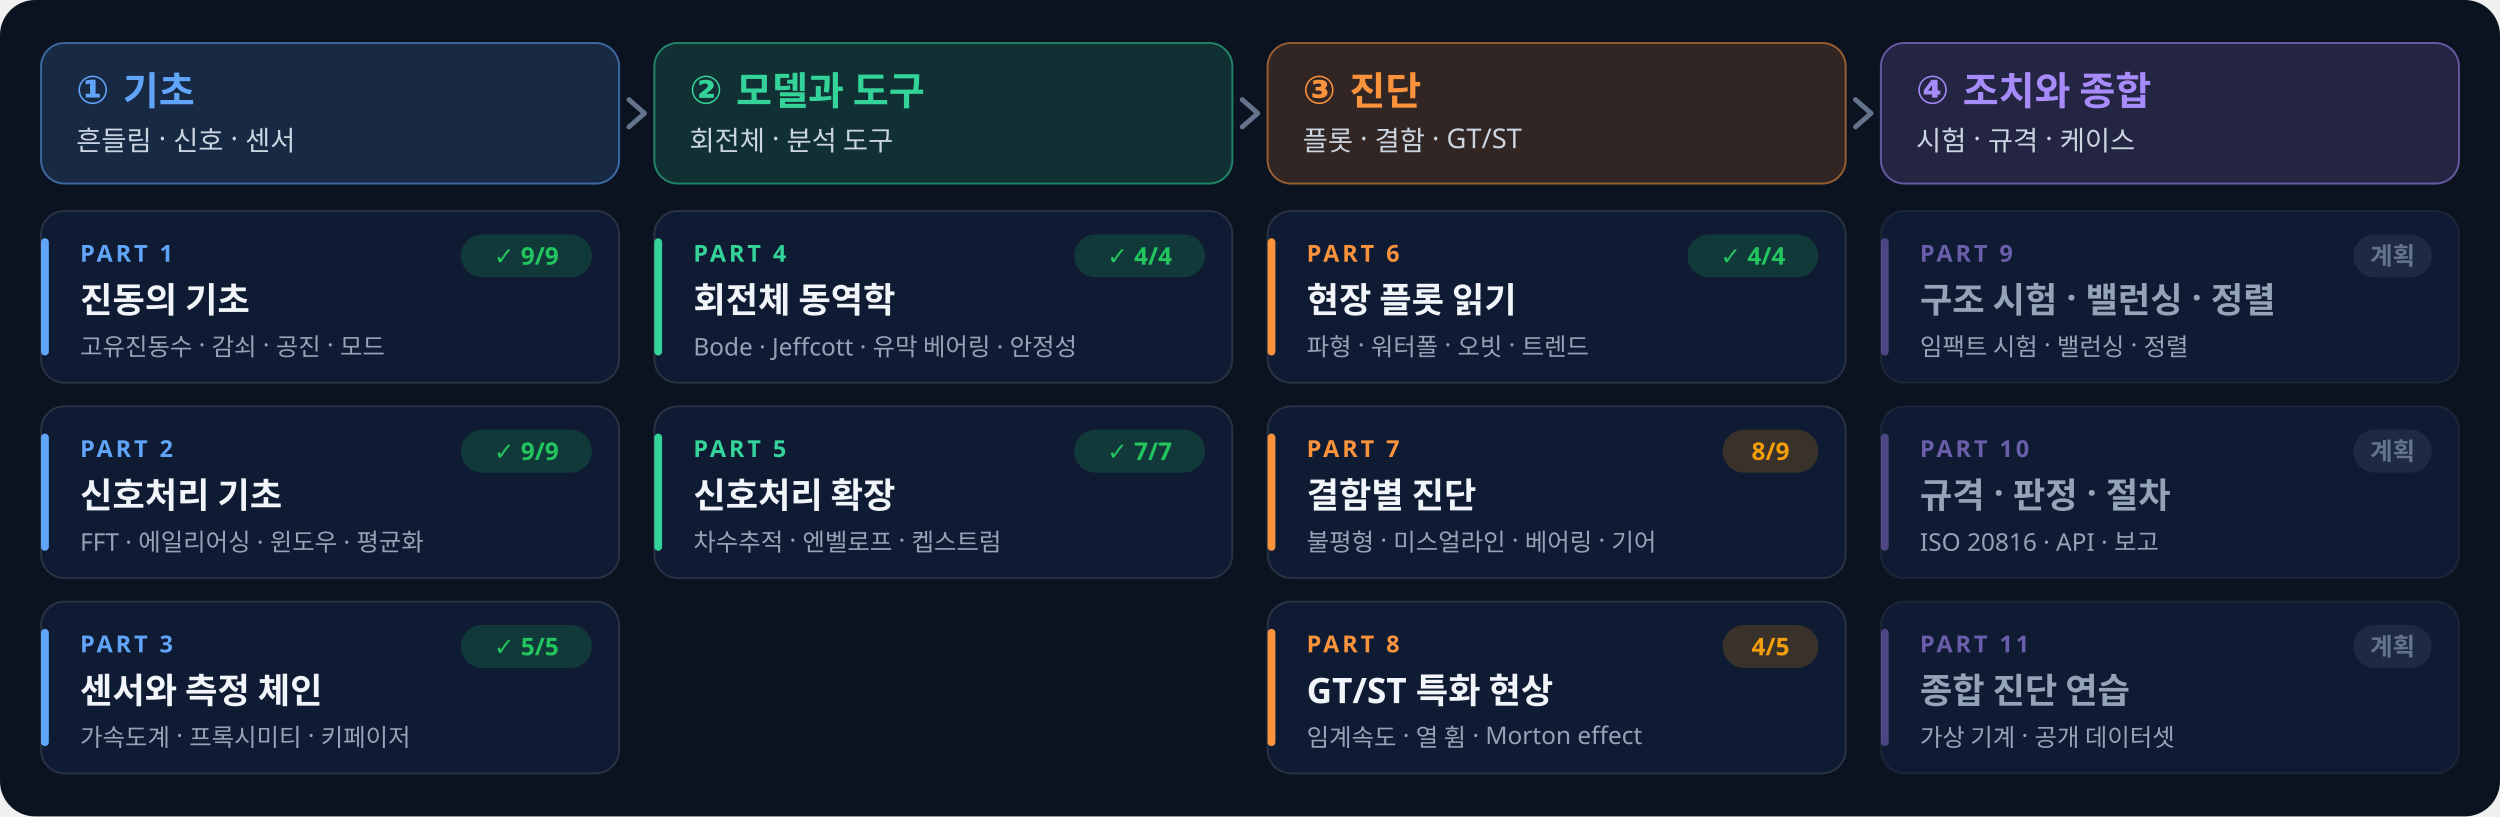
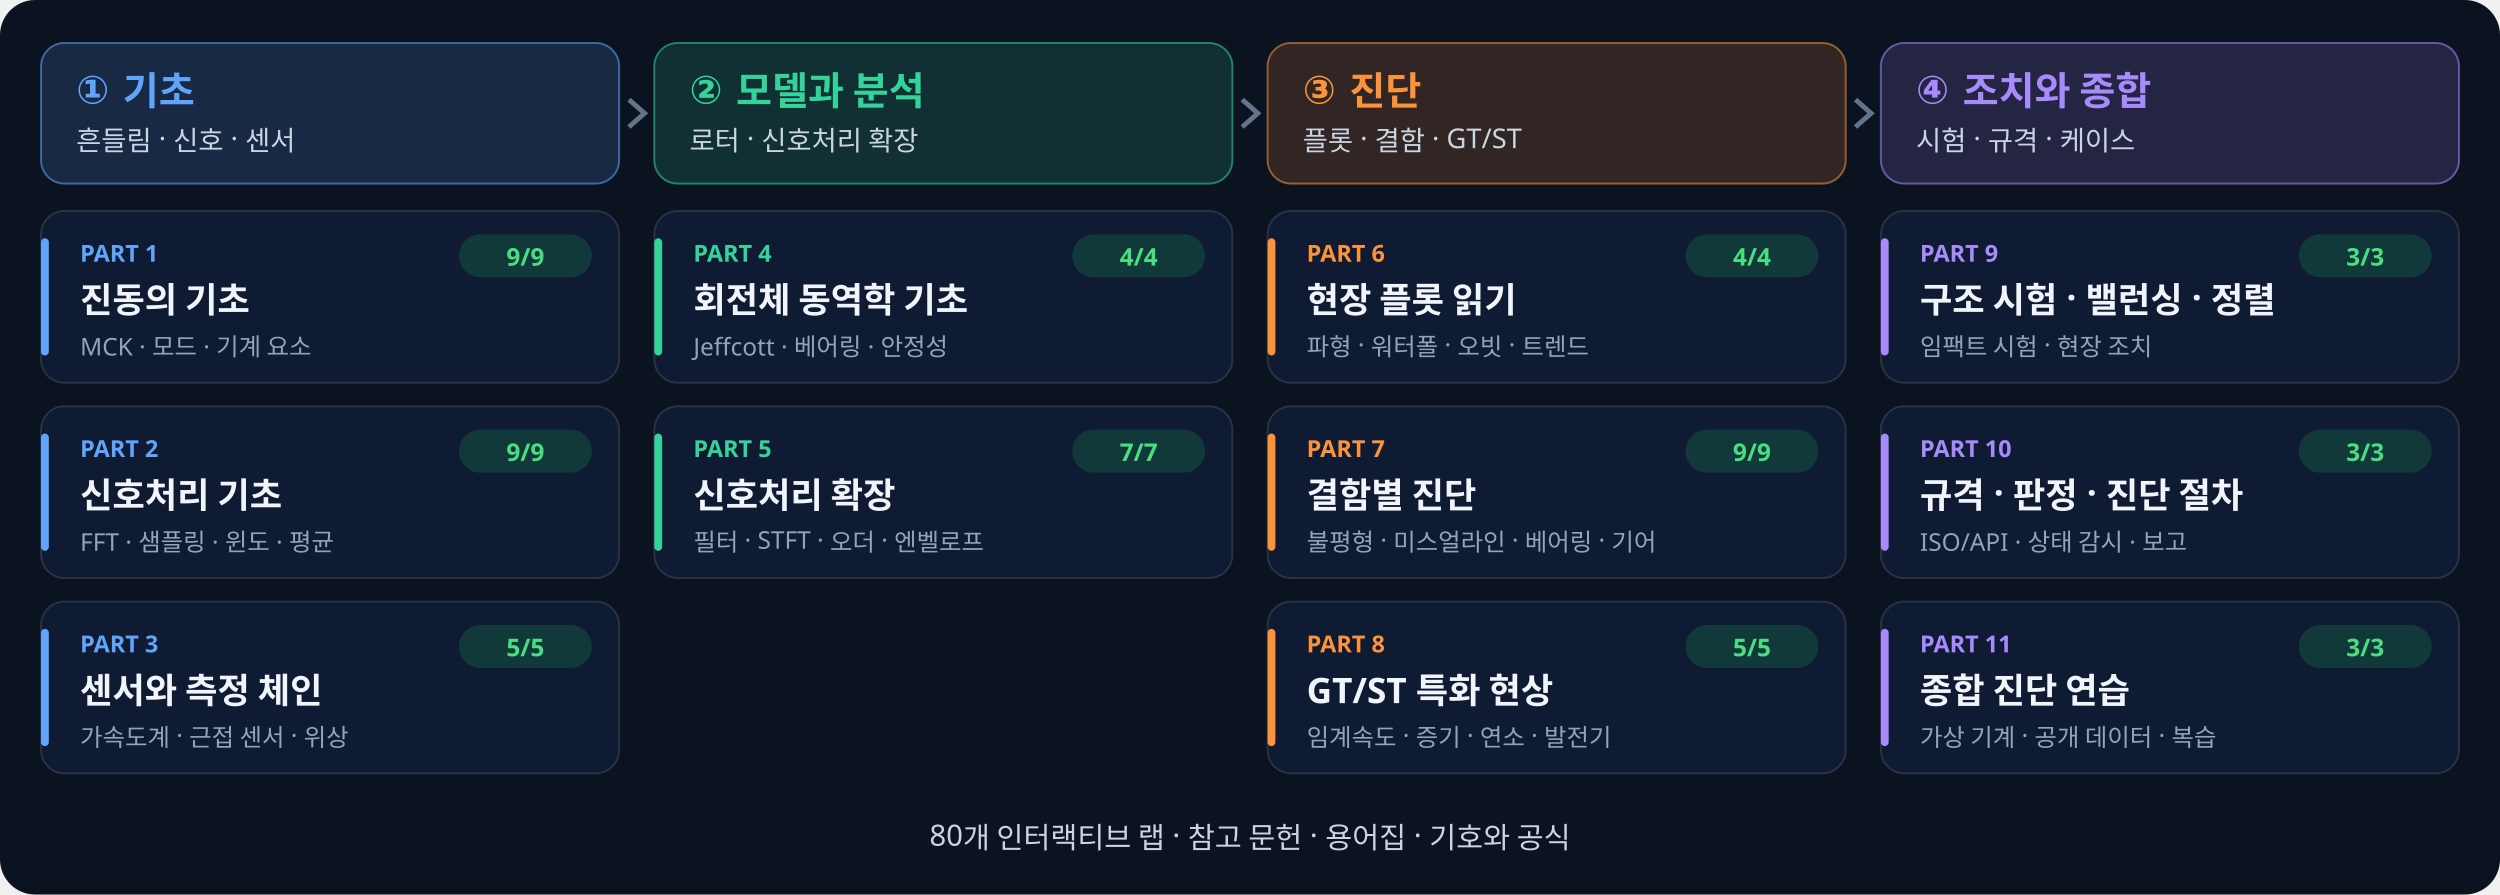
- <svg xmlns="http://www.w3.org/2000/svg" width="1280" height="418" viewBox="0 0 1280 418">
-   <rect width="1280" height="418" rx="18" fill="#0b1220" />
+ <svg xmlns="http://www.w3.org/2000/svg" width="1280" height="458" viewBox="0 0 1280 458" role="img" aria-labelledby="title">
+   <rect width="1280" height="458" rx="18" fill="#0b1220" />
  <rect x="21" y="22" width="296" height="72" rx="12" fill="#60a5fa" fill-opacity="0.16" stroke="#60a5fa" stroke-opacity="0.55" />
-   <text x="39" y="53" font-family="'Segoe UI','Apple SD Gothic Neo','Malgun Gothic','Noto Sans KR',system-ui,sans-serif" font-size="20" font-weight="800" fill="#60a5fa">① 기초</text>
-   <text x="39" y="77" font-family="'Segoe UI','Apple SD Gothic Neo','Malgun Gothic','Noto Sans KR',system-ui,sans-serif" font-size="14" fill="#cbd5e1">흔들림 · 신호 · 센서</text>
-   <path d="M322 51 l8 7 l-8 7" fill="none" stroke="#64748b" stroke-width="2.5" stroke-linecap="round" stroke-linejoin="round" />
+   <text x="39" y="53" font-family="'Segoe UI','Malgun Gothic',system-ui,sans-serif" font-size="20" font-weight="800" text-anchor="start" fill="#60a5fa">① 기초</text>
+   <text x="39" y="77" font-family="'Segoe UI','Malgun Gothic',system-ui,sans-serif" font-size="14" font-weight="400" text-anchor="start" fill="#cbd5e1">흔들림 · 신호 · 센서</text>
+   <path d="M322 51 l8 7 l-8 7" fill="none" stroke="#64748b" stroke-width="2.5" />
  <rect x="21" y="108" width="296" height="88" rx="12" fill="#0f1b33" stroke="#ffffff" stroke-opacity="0.12" />
-   <rect x="21" y="122" width="4" height="60" rx="2" fill="#60a5fa" fill-opacity="1" />
-   <text x="41" y="134" font-family="'Segoe UI','Apple SD Gothic Neo','Malgun Gothic','Noto Sans KR',system-ui,sans-serif" font-size="12" font-weight="700" letter-spacing="1.5" fill="#60a5fa" fill-opacity="1">PART 1</text>
-   <rect x="236" y="120" width="67" height="22" rx="11" fill="#22c55e" fill-opacity="0.18" />
-   <text x="269.5" y="135.5" text-anchor="middle" font-family="'Segoe UI','Apple SD Gothic Neo','Malgun Gothic','Noto Sans KR',system-ui,sans-serif" font-size="12.5" font-weight="700" fill="#22c55e">✓ 9/9</text>
-   <text x="41" y="160" font-family="'Segoe UI','Apple SD Gothic Neo','Malgun Gothic','Noto Sans KR',system-ui,sans-serif" font-size="18" font-weight="700" fill="#f1f5f9">진동의 기초</text>
-   <text x="41" y="182" font-family="'Segoe UI','Apple SD Gothic Neo','Malgun Gothic','Noto Sans KR',system-ui,sans-serif" font-size="12.5" fill="#94a3b8">고유진동수 · 감쇠 · 공진 · 모드</text>
+   <rect x="21" y="122" width="4" height="60" rx="2" fill="#60a5fa" />
+   <text x="41" y="134" font-family="'Segoe UI','Malgun Gothic',system-ui,sans-serif" font-size="12" font-weight="700" text-anchor="start" fill="#60a5fa">PART 1</text>
+   <rect x="235" y="120" width="68" height="22" rx="11" fill="#22c55e" fill-opacity="0.18" />
+   <text x="269" y="136" font-family="'Segoe UI','Malgun Gothic',system-ui,sans-serif" font-size="12.5" font-weight="700" text-anchor="middle" fill="#4ade80">9/9</text>
+   <text x="41" y="160" font-family="'Segoe UI','Malgun Gothic',system-ui,sans-serif" font-size="18" font-weight="700" text-anchor="start" fill="#f1f5f9">진동의 기초</text>
+   <text x="41" y="182" font-family="'Segoe UI','Malgun Gothic',system-ui,sans-serif" font-size="12.5" font-weight="400" text-anchor="start" fill="#94a3b8">MCK · 모드 · 기계 요소</text>
  <rect x="21" y="208" width="296" height="88" rx="12" fill="#0f1b33" stroke="#ffffff" stroke-opacity="0.12" />
-   <rect x="21" y="222" width="4" height="60" rx="2" fill="#60a5fa" fill-opacity="1" />
-   <text x="41" y="234" font-family="'Segoe UI','Apple SD Gothic Neo','Malgun Gothic','Noto Sans KR',system-ui,sans-serif" font-size="12" font-weight="700" letter-spacing="1.5" fill="#60a5fa" fill-opacity="1">PART 2</text>
-   <rect x="236" y="220" width="67" height="22" rx="11" fill="#22c55e" fill-opacity="0.18" />
-   <text x="269.5" y="235.5" text-anchor="middle" font-family="'Segoe UI','Apple SD Gothic Neo','Malgun Gothic','Noto Sans KR',system-ui,sans-serif" font-size="12.5" font-weight="700" fill="#22c55e">✓ 9/9</text>
-   <text x="41" y="260" font-family="'Segoe UI','Apple SD Gothic Neo','Malgun Gothic','Noto Sans KR',system-ui,sans-serif" font-size="18" font-weight="700" fill="#f1f5f9">신호처리 기초</text>
-   <text x="41" y="282" font-family="'Segoe UI','Apple SD Gothic Neo','Malgun Gothic','Noto Sans KR',system-ui,sans-serif" font-size="12.5" fill="#94a3b8">FFT · 에일리어싱 · 윈도우 · 평균화</text>
+   <rect x="21" y="222" width="4" height="60" rx="2" fill="#60a5fa" />
+   <text x="41" y="234" font-family="'Segoe UI','Malgun Gothic',system-ui,sans-serif" font-size="12" font-weight="700" text-anchor="start" fill="#60a5fa">PART 2</text>
+   <rect x="235" y="220" width="68" height="22" rx="11" fill="#22c55e" fill-opacity="0.18" />
+   <text x="269" y="236" font-family="'Segoe UI','Malgun Gothic',system-ui,sans-serif" font-size="12.5" font-weight="700" text-anchor="middle" fill="#4ade80">9/9</text>
+   <text x="41" y="260" font-family="'Segoe UI','Malgun Gothic',system-ui,sans-serif" font-size="18" font-weight="700" text-anchor="start" fill="#f1f5f9">신호처리 기초</text>
+   <text x="41" y="282" font-family="'Segoe UI','Malgun Gothic',system-ui,sans-serif" font-size="12.5" font-weight="400" text-anchor="start" fill="#94a3b8">FFT · 샘플링 · 윈도 · 평균</text>
  <rect x="21" y="308" width="296" height="88" rx="12" fill="#0f1b33" stroke="#ffffff" stroke-opacity="0.12" />
-   <rect x="21" y="322" width="4" height="60" rx="2" fill="#60a5fa" fill-opacity="1" />
-   <text x="41" y="334" font-family="'Segoe UI','Apple SD Gothic Neo','Malgun Gothic','Noto Sans KR',system-ui,sans-serif" font-size="12" font-weight="700" letter-spacing="1.5" fill="#60a5fa" fill-opacity="1">PART 3</text>
-   <rect x="236" y="320" width="67" height="22" rx="11" fill="#22c55e" fill-opacity="0.18" />
-   <text x="269.5" y="335.5" text-anchor="middle" font-family="'Segoe UI','Apple SD Gothic Neo','Malgun Gothic','Noto Sans KR',system-ui,sans-serif" font-size="12.5" font-weight="700" fill="#22c55e">✓ 5/5</text>
-   <text x="41" y="360" font-family="'Segoe UI','Apple SD Gothic Neo','Malgun Gothic','Noto Sans KR',system-ui,sans-serif" font-size="18" font-weight="700" fill="#f1f5f9">센서와 측정 체인</text>
-   <text x="41" y="382" font-family="'Segoe UI','Apple SD Gothic Neo','Malgun Gothic','Noto Sans KR',system-ui,sans-serif" font-size="12.5" fill="#94a3b8">가속도계 · 프록시미티 · 키페이저</text>
+   <rect x="21" y="322" width="4" height="60" rx="2" fill="#60a5fa" />
+   <text x="41" y="334" font-family="'Segoe UI','Malgun Gothic',system-ui,sans-serif" font-size="12" font-weight="700" text-anchor="start" fill="#60a5fa">PART 3</text>
+   <rect x="235" y="320" width="68" height="22" rx="11" fill="#22c55e" fill-opacity="0.18" />
+   <text x="269" y="336" font-family="'Segoe UI','Malgun Gothic',system-ui,sans-serif" font-size="12.5" font-weight="700" text-anchor="middle" fill="#4ade80">5/5</text>
+   <text x="41" y="360" font-family="'Segoe UI','Malgun Gothic',system-ui,sans-serif" font-size="18" font-weight="700" text-anchor="start" fill="#f1f5f9">센서와 측정 체인</text>
+   <text x="41" y="382" font-family="'Segoe UI','Malgun Gothic',system-ui,sans-serif" font-size="12.5" font-weight="400" text-anchor="start" fill="#94a3b8">가속도계 · 근접 센서 · 위상</text>
  <rect x="335" y="22" width="296" height="72" rx="12" fill="#34d399" fill-opacity="0.16" stroke="#34d399" stroke-opacity="0.55" />
-   <text x="353" y="53" font-family="'Segoe UI','Apple SD Gothic Neo','Malgun Gothic','Noto Sans KR',system-ui,sans-serif" font-size="20" font-weight="800" fill="#34d399">② 모델과 도구</text>
-   <text x="353" y="77" font-family="'Segoe UI','Apple SD Gothic Neo','Malgun Gothic','Noto Sans KR',system-ui,sans-serif" font-size="14" fill="#cbd5e1">회전체 · 분석 도구</text>
-   <path d="M636 51 l8 7 l-8 7" fill="none" stroke="#64748b" stroke-width="2.5" stroke-linecap="round" stroke-linejoin="round" />
+   <text x="353" y="53" font-family="'Segoe UI','Malgun Gothic',system-ui,sans-serif" font-size="20" font-weight="800" text-anchor="start" fill="#34d399">② 모델과 분석</text>
+   <text x="353" y="77" font-family="'Segoe UI','Malgun Gothic',system-ui,sans-serif" font-size="14" font-weight="400" text-anchor="start" fill="#cbd5e1">로터 · 신호처리 확장</text>
+   <path d="M636 51 l8 7 l-8 7" fill="none" stroke="#64748b" stroke-width="2.5" />
  <rect x="335" y="108" width="296" height="88" rx="12" fill="#0f1b33" stroke="#ffffff" stroke-opacity="0.12" />
-   <rect x="335" y="122" width="4" height="60" rx="2" fill="#34d399" fill-opacity="1" />
-   <text x="355" y="134" font-family="'Segoe UI','Apple SD Gothic Neo','Malgun Gothic','Noto Sans KR',system-ui,sans-serif" font-size="12" font-weight="700" letter-spacing="1.5" fill="#34d399" fill-opacity="1">PART 4</text>
-   <rect x="550" y="120" width="67" height="22" rx="11" fill="#22c55e" fill-opacity="0.18" />
-   <text x="583.5" y="135.5" text-anchor="middle" font-family="'Segoe UI','Apple SD Gothic Neo','Malgun Gothic','Noto Sans KR',system-ui,sans-serif" font-size="12.5" font-weight="700" fill="#22c55e">✓ 4/4</text>
-   <text x="355" y="160" font-family="'Segoe UI','Apple SD Gothic Neo','Malgun Gothic','Noto Sans KR',system-ui,sans-serif" font-size="18" font-weight="700" fill="#f1f5f9">회전체 동역학</text>
-   <text x="355" y="182" font-family="'Segoe UI','Apple SD Gothic Neo','Malgun Gothic','Noto Sans KR',system-ui,sans-serif" font-size="12.5" fill="#94a3b8">Bode · Jeffcott · 유막 베어링 · 안정성</text>
+   <rect x="335" y="122" width="4" height="60" rx="2" fill="#34d399" />
+   <text x="355" y="134" font-family="'Segoe UI','Malgun Gothic',system-ui,sans-serif" font-size="12" font-weight="700" text-anchor="start" fill="#34d399">PART 4</text>
+   <rect x="549" y="120" width="68" height="22" rx="11" fill="#22c55e" fill-opacity="0.18" />
+   <text x="583" y="136" font-family="'Segoe UI','Malgun Gothic',system-ui,sans-serif" font-size="12.5" font-weight="700" text-anchor="middle" fill="#4ade80">4/4</text>
+   <text x="355" y="160" font-family="'Segoe UI','Malgun Gothic',system-ui,sans-serif" font-size="18" font-weight="700" text-anchor="start" fill="#f1f5f9">회전체 동역학 기초</text>
+   <text x="355" y="182" font-family="'Segoe UI','Malgun Gothic',system-ui,sans-serif" font-size="12.5" font-weight="400" text-anchor="start" fill="#94a3b8">Jeffcott · 베어링 · 안정성</text>
  <rect x="335" y="208" width="296" height="88" rx="12" fill="#0f1b33" stroke="#ffffff" stroke-opacity="0.12" />
-   <rect x="335" y="222" width="4" height="60" rx="2" fill="#34d399" fill-opacity="1" />
-   <text x="355" y="234" font-family="'Segoe UI','Apple SD Gothic Neo','Malgun Gothic','Noto Sans KR',system-ui,sans-serif" font-size="12" font-weight="700" letter-spacing="1.5" fill="#34d399" fill-opacity="1">PART 5</text>
-   <rect x="550" y="220" width="67" height="22" rx="11" fill="#22c55e" fill-opacity="0.18" />
-   <text x="583.5" y="235.5" text-anchor="middle" font-family="'Segoe UI','Apple SD Gothic Neo','Malgun Gothic','Noto Sans KR',system-ui,sans-serif" font-size="12.5" font-weight="700" fill="#22c55e">✓ 7/7</text>
-   <text x="355" y="260" font-family="'Segoe UI','Apple SD Gothic Neo','Malgun Gothic','Noto Sans KR',system-ui,sans-serif" font-size="18" font-weight="700" fill="#f1f5f9">신호처리 확장</text>
-   <text x="355" y="282" font-family="'Segoe UI','Apple SD Gothic Neo','Malgun Gothic','Noto Sans KR',system-ui,sans-serif" font-size="12.5" fill="#94a3b8">차수추적 · 엔벨로프 · 켑스트럼</text>
+   <rect x="335" y="222" width="4" height="60" rx="2" fill="#34d399" />
+   <text x="355" y="234" font-family="'Segoe UI','Malgun Gothic',system-ui,sans-serif" font-size="12" font-weight="700" text-anchor="start" fill="#34d399">PART 5</text>
+   <rect x="549" y="220" width="68" height="22" rx="11" fill="#22c55e" fill-opacity="0.18" />
+   <text x="583" y="236" font-family="'Segoe UI','Malgun Gothic',system-ui,sans-serif" font-size="12.5" font-weight="700" text-anchor="middle" fill="#4ade80">7/7</text>
+   <text x="355" y="260" font-family="'Segoe UI','Malgun Gothic',system-ui,sans-serif" font-size="18" font-weight="700" text-anchor="start" fill="#f1f5f9">신호처리 확장</text>
+   <text x="355" y="282" font-family="'Segoe UI','Malgun Gothic',system-ui,sans-serif" font-size="12.5" font-weight="400" text-anchor="start" fill="#94a3b8">필터 · STFT · 오더 · 엔벨로프</text>
  <rect x="649" y="22" width="296" height="72" rx="12" fill="#fb923c" fill-opacity="0.16" stroke="#fb923c" stroke-opacity="0.55" />
-   <text x="667" y="53" font-family="'Segoe UI','Apple SD Gothic Neo','Malgun Gothic','Noto Sans KR',system-ui,sans-serif" font-size="20" font-weight="800" fill="#fb923c">③ 진단</text>
-   <text x="667" y="77" font-family="'Segoe UI','Apple SD Gothic Neo','Malgun Gothic','Noto Sans KR',system-ui,sans-serif" font-size="14" fill="#cbd5e1">플롯 · 결함 · GT/ST</text>
-   <path d="M950 51 l8 7 l-8 7" fill="none" stroke="#64748b" stroke-width="2.5" stroke-linecap="round" stroke-linejoin="round" />
+   <text x="667" y="53" font-family="'Segoe UI','Malgun Gothic',system-ui,sans-serif" font-size="20" font-weight="800" text-anchor="start" fill="#fb923c">③ 진단</text>
+   <text x="667" y="77" font-family="'Segoe UI','Malgun Gothic',system-ui,sans-serif" font-size="14" font-weight="400" text-anchor="start" fill="#cbd5e1">플롯 · 결함 · GT/ST</text>
+   <path d="M950 51 l8 7 l-8 7" fill="none" stroke="#64748b" stroke-width="2.5" />
  <rect x="649" y="108" width="296" height="88" rx="12" fill="#0f1b33" stroke="#ffffff" stroke-opacity="0.12" />
-   <rect x="649" y="122" width="4" height="60" rx="2" fill="#fb923c" fill-opacity="1" />
-   <text x="669" y="134" font-family="'Segoe UI','Apple SD Gothic Neo','Malgun Gothic','Noto Sans KR',system-ui,sans-serif" font-size="12" font-weight="700" letter-spacing="1.5" fill="#fb923c" fill-opacity="1">PART 6</text>
-   <rect x="864" y="120" width="67" height="22" rx="11" fill="#22c55e" fill-opacity="0.18" />
-   <text x="897.5" y="135.5" text-anchor="middle" font-family="'Segoe UI','Apple SD Gothic Neo','Malgun Gothic','Noto Sans KR',system-ui,sans-serif" font-size="12.5" font-weight="700" fill="#22c55e">✓ 4/4</text>
-   <text x="669" y="160" font-family="'Segoe UI','Apple SD Gothic Neo','Malgun Gothic','Noto Sans KR',system-ui,sans-serif" font-size="18" font-weight="700" fill="#f1f5f9">현장 플롯 읽기</text>
-   <text x="669" y="182" font-family="'Segoe UI','Apple SD Gothic Neo','Malgun Gothic','Noto Sans KR',system-ui,sans-serif" font-size="12.5" fill="#94a3b8">파형 · 워터폴 · 오빗 · 트렌드</text>
+   <rect x="649" y="122" width="4" height="60" rx="2" fill="#fb923c" />
+   <text x="669" y="134" font-family="'Segoe UI','Malgun Gothic',system-ui,sans-serif" font-size="12" font-weight="700" text-anchor="start" fill="#fb923c">PART 6</text>
+   <rect x="863" y="120" width="68" height="22" rx="11" fill="#22c55e" fill-opacity="0.18" />
+   <text x="897" y="136" font-family="'Segoe UI','Malgun Gothic',system-ui,sans-serif" font-size="12.5" font-weight="700" text-anchor="middle" fill="#4ade80">4/4</text>
+   <text x="669" y="160" font-family="'Segoe UI','Malgun Gothic',system-ui,sans-serif" font-size="18" font-weight="700" text-anchor="start" fill="#f1f5f9">현장 플롯 읽기</text>
+   <text x="669" y="182" font-family="'Segoe UI','Malgun Gothic',system-ui,sans-serif" font-size="12.5" font-weight="400" text-anchor="start" fill="#94a3b8">파형 · 워터폴 · 오빗 · 트렌드</text>
  <rect x="649" y="208" width="296" height="88" rx="12" fill="#0f1b33" stroke="#ffffff" stroke-opacity="0.12" />
-   <rect x="649" y="222" width="4" height="60" rx="2" fill="#fb923c" fill-opacity="1" />
-   <text x="669" y="234" font-family="'Segoe UI','Apple SD Gothic Neo','Malgun Gothic','Noto Sans KR',system-ui,sans-serif" font-size="12" font-weight="700" letter-spacing="1.5" fill="#fb923c" fill-opacity="1">PART 7</text>
-   <rect x="882" y="220" width="49" height="22" rx="11" fill="#f59e0b" fill-opacity="0.18" />
-   <text x="906.5" y="235.5" text-anchor="middle" font-family="'Segoe UI','Apple SD Gothic Neo','Malgun Gothic','Noto Sans KR',system-ui,sans-serif" font-size="12.5" font-weight="700" fill="#f59e0b">8/9</text>
-   <text x="669" y="260" font-family="'Segoe UI','Apple SD Gothic Neo','Malgun Gothic','Noto Sans KR',system-ui,sans-serif" font-size="18" font-weight="700" fill="#f1f5f9">결함별 진단</text>
-   <text x="669" y="282" font-family="'Segoe UI','Apple SD Gothic Neo','Malgun Gothic','Noto Sans KR',system-ui,sans-serif" font-size="12.5" fill="#94a3b8">불평형 · 미스얼라인 · 베어링 · 기어</text>
+   <rect x="649" y="222" width="4" height="60" rx="2" fill="#fb923c" />
+   <text x="669" y="234" font-family="'Segoe UI','Malgun Gothic',system-ui,sans-serif" font-size="12" font-weight="700" text-anchor="start" fill="#fb923c">PART 7</text>
+   <rect x="863" y="220" width="68" height="22" rx="11" fill="#22c55e" fill-opacity="0.18" />
+   <text x="897" y="236" font-family="'Segoe UI','Malgun Gothic',system-ui,sans-serif" font-size="12.5" font-weight="700" text-anchor="middle" fill="#4ade80">9/9</text>
+   <text x="669" y="260" font-family="'Segoe UI','Malgun Gothic',system-ui,sans-serif" font-size="18" font-weight="700" text-anchor="start" fill="#f1f5f9">결함별 진단</text>
+   <text x="669" y="282" font-family="'Segoe UI','Malgun Gothic',system-ui,sans-serif" font-size="12.5" font-weight="400" text-anchor="start" fill="#94a3b8">불평형 · 미스얼라인 · 베어링 · 기어</text>
  <rect x="649" y="308" width="296" height="88" rx="12" fill="#0f1b33" stroke="#ffffff" stroke-opacity="0.12" />
-   <rect x="649" y="322" width="4" height="60" rx="2" fill="#fb923c" fill-opacity="1" />
-   <text x="669" y="334" font-family="'Segoe UI','Apple SD Gothic Neo','Malgun Gothic','Noto Sans KR',system-ui,sans-serif" font-size="12" font-weight="700" letter-spacing="1.5" fill="#fb923c" fill-opacity="1">PART 8</text>
-   <rect x="882" y="320" width="49" height="22" rx="11" fill="#f59e0b" fill-opacity="0.18" />
-   <text x="906.5" y="335.5" text-anchor="middle" font-family="'Segoe UI','Apple SD Gothic Neo','Malgun Gothic','Noto Sans KR',system-ui,sans-serif" font-size="12.5" font-weight="700" fill="#f59e0b">4/5</text>
-   <text x="669" y="360" font-family="'Segoe UI','Apple SD Gothic Neo','Malgun Gothic','Noto Sans KR',system-ui,sans-serif" font-size="18" font-weight="700" fill="#f1f5f9">GT/ST 특화 현상</text>
-   <text x="669" y="382" font-family="'Segoe UI','Apple SD Gothic Neo','Malgun Gothic','Noto Sans KR',system-ui,sans-serif" font-size="12.5" fill="#94a3b8">임계속도 · 열 휨 · Morton effect</text>
+   <rect x="649" y="322" width="4" height="60" rx="2" fill="#fb923c" />
+   <text x="669" y="334" font-family="'Segoe UI','Malgun Gothic',system-ui,sans-serif" font-size="12" font-weight="700" text-anchor="start" fill="#fb923c">PART 8</text>
+   <rect x="863" y="320" width="68" height="22" rx="11" fill="#22c55e" fill-opacity="0.18" />
+   <text x="897" y="336" font-family="'Segoe UI','Malgun Gothic',system-ui,sans-serif" font-size="12.5" font-weight="700" text-anchor="middle" fill="#4ade80">5/5</text>
+   <text x="669" y="360" font-family="'Segoe UI','Malgun Gothic',system-ui,sans-serif" font-size="18" font-weight="700" text-anchor="start" fill="#f1f5f9">GT/ST 특화 현상</text>
+   <text x="669" y="382" font-family="'Segoe UI','Malgun Gothic',system-ui,sans-serif" font-size="12.5" font-weight="400" text-anchor="start" fill="#94a3b8">임계속도 · 증기 · 연소 · 발전기</text>
  <rect x="963" y="22" width="296" height="72" rx="12" fill="#a78bfa" fill-opacity="0.16" stroke="#a78bfa" stroke-opacity="0.55" />
-   <text x="981" y="53" font-family="'Segoe UI','Apple SD Gothic Neo','Malgun Gothic','Noto Sans KR',system-ui,sans-serif" font-size="20" font-weight="800" fill="#a78bfa">④ 조치와 종합</text>
-   <text x="981" y="77" font-family="'Segoe UI','Apple SD Gothic Neo','Malgun Gothic','Noto Sans KR',system-ui,sans-serif" font-size="14" fill="#cbd5e1">시험 · 규격 · 케이스</text>
-   <rect x="963" y="108" width="296" height="88" rx="12" fill="#0f1b33" stroke="#ffffff" stroke-opacity="0.06" />
-   <rect x="963" y="122" width="4" height="60" rx="2" fill="#a78bfa" fill-opacity="0.4" />
-   <text x="983" y="134" font-family="'Segoe UI','Apple SD Gothic Neo','Malgun Gothic','Noto Sans KR',system-ui,sans-serif" font-size="12" font-weight="700" letter-spacing="1.5" fill="#a78bfa" fill-opacity="0.6">PART 9</text>
-   <rect x="1205" y="120" width="40" height="22" rx="11" fill="#64748b" fill-opacity="0.18" />
-   <text x="1225" y="135.5" text-anchor="middle" font-family="'Segoe UI','Apple SD Gothic Neo','Malgun Gothic','Noto Sans KR',system-ui,sans-serif" font-size="12.5" font-weight="700" fill="#64748b">계획</text>
-   <text x="983" y="160" font-family="'Segoe UI','Apple SD Gothic Neo','Malgun Gothic','Noto Sans KR',system-ui,sans-serif" font-size="18" font-weight="700" fill="#94a3b8">구조 시험 · 밸런싱 · 정렬</text>
-   <text x="983" y="182" font-family="'Segoe UI','Apple SD Gothic Neo','Malgun Gothic','Noto Sans KR',system-ui,sans-serif" font-size="12.5" fill="#94a3b8">임팩트 시험 · 밸런싱 · 정렬</text>
-   <rect x="963" y="208" width="296" height="88" rx="12" fill="#0f1b33" stroke="#ffffff" stroke-opacity="0.06" />
-   <rect x="963" y="222" width="4" height="60" rx="2" fill="#a78bfa" fill-opacity="0.4" />
-   <text x="983" y="234" font-family="'Segoe UI','Apple SD Gothic Neo','Malgun Gothic','Noto Sans KR',system-ui,sans-serif" font-size="12" font-weight="700" letter-spacing="1.5" fill="#a78bfa" fill-opacity="0.6">PART 10</text>
-   <rect x="1205" y="220" width="40" height="22" rx="11" fill="#64748b" fill-opacity="0.18" />
-   <text x="1225" y="235.5" text-anchor="middle" font-family="'Segoe UI','Apple SD Gothic Neo','Malgun Gothic','Noto Sans KR',system-ui,sans-serif" font-size="12.5" font-weight="700" fill="#64748b">계획</text>
-   <text x="983" y="260" font-family="'Segoe UI','Apple SD Gothic Neo','Malgun Gothic','Noto Sans KR',system-ui,sans-serif" font-size="18" font-weight="700" fill="#94a3b8">규격 · 판정 · 절차</text>
-   <text x="983" y="282" font-family="'Segoe UI','Apple SD Gothic Neo','Malgun Gothic','Noto Sans KR',system-ui,sans-serif" font-size="12.5" fill="#94a3b8">ISO 20816 · API · 보고</text>
-   <rect x="963" y="308" width="296" height="88" rx="12" fill="#0f1b33" stroke="#ffffff" stroke-opacity="0.06" />
-   <rect x="963" y="322" width="4" height="60" rx="2" fill="#a78bfa" fill-opacity="0.4" />
-   <text x="983" y="334" font-family="'Segoe UI','Apple SD Gothic Neo','Malgun Gothic','Noto Sans KR',system-ui,sans-serif" font-size="12" font-weight="700" letter-spacing="1.5" fill="#a78bfa" fill-opacity="0.6">PART 11</text>
-   <rect x="1205" y="320" width="40" height="22" rx="11" fill="#64748b" fill-opacity="0.18" />
-   <text x="1225" y="335.5" text-anchor="middle" font-family="'Segoe UI','Apple SD Gothic Neo','Malgun Gothic','Noto Sans KR',system-ui,sans-serif" font-size="12.5" font-weight="700" fill="#64748b">계획</text>
-   <text x="983" y="360" font-family="'Segoe UI','Apple SD Gothic Neo','Malgun Gothic','Noto Sans KR',system-ui,sans-serif" font-size="18" font-weight="700" fill="#94a3b8">종합 진단 연습</text>
-   <text x="983" y="382" font-family="'Segoe UI','Apple SD Gothic Neo','Malgun Gothic','Noto Sans KR',system-ui,sans-serif" font-size="12.5" fill="#94a3b8">가상 기계 · 공개 데이터셋</text>
+   <text x="981" y="53" font-family="'Segoe UI','Malgun Gothic',system-ui,sans-serif" font-size="20" font-weight="800" text-anchor="start" fill="#a78bfa">④ 조치와 종합</text>
+   <text x="981" y="77" font-family="'Segoe UI','Malgun Gothic',system-ui,sans-serif" font-size="14" font-weight="400" text-anchor="start" fill="#cbd5e1">시험 · 규격 · 케이스</text>
+   <rect x="963" y="108" width="296" height="88" rx="12" fill="#0f1b33" stroke="#ffffff" stroke-opacity="0.12" />
+   <rect x="963" y="122" width="4" height="60" rx="2" fill="#a78bfa" />
+   <text x="983" y="134" font-family="'Segoe UI','Malgun Gothic',system-ui,sans-serif" font-size="12" font-weight="700" text-anchor="start" fill="#a78bfa">PART 9</text>
+   <rect x="1177" y="120" width="68" height="22" rx="11" fill="#22c55e" fill-opacity="0.18" />
+   <text x="1211" y="136" font-family="'Segoe UI','Malgun Gothic',system-ui,sans-serif" font-size="12.5" font-weight="700" text-anchor="middle" fill="#4ade80">3/3</text>
+   <text x="983" y="160" font-family="'Segoe UI','Malgun Gothic',system-ui,sans-serif" font-size="18" font-weight="700" text-anchor="start" fill="#f1f5f9">구조 시험 · 밸런싱 · 정렬</text>
+   <text x="983" y="182" font-family="'Segoe UI','Malgun Gothic',system-ui,sans-serif" font-size="12.5" font-weight="400" text-anchor="start" fill="#94a3b8">임팩트 시험 · 현장 조치</text>
+   <rect x="963" y="208" width="296" height="88" rx="12" fill="#0f1b33" stroke="#ffffff" stroke-opacity="0.12" />
+   <rect x="963" y="222" width="4" height="60" rx="2" fill="#a78bfa" />
+   <text x="983" y="234" font-family="'Segoe UI','Malgun Gothic',system-ui,sans-serif" font-size="12" font-weight="700" text-anchor="start" fill="#a78bfa">PART 10</text>
+   <rect x="1177" y="220" width="68" height="22" rx="11" fill="#22c55e" fill-opacity="0.18" />
+   <text x="1211" y="236" font-family="'Segoe UI','Malgun Gothic',system-ui,sans-serif" font-size="12.5" font-weight="700" text-anchor="middle" fill="#4ade80">3/3</text>
+   <text x="983" y="260" font-family="'Segoe UI','Malgun Gothic',system-ui,sans-serif" font-size="18" font-weight="700" text-anchor="start" fill="#f1f5f9">규격 · 판정 · 진단 절차</text>
+   <text x="983" y="282" font-family="'Segoe UI','Malgun Gothic',system-ui,sans-serif" font-size="12.5" font-weight="400" text-anchor="start" fill="#94a3b8">ISO/API · 상태 감시 · 보고</text>
+   <rect x="963" y="308" width="296" height="88" rx="12" fill="#0f1b33" stroke="#ffffff" stroke-opacity="0.12" />
+   <rect x="963" y="322" width="4" height="60" rx="2" fill="#a78bfa" />
+   <text x="983" y="334" font-family="'Segoe UI','Malgun Gothic',system-ui,sans-serif" font-size="12" font-weight="700" text-anchor="start" fill="#a78bfa">PART 11</text>
+   <rect x="1177" y="320" width="68" height="22" rx="11" fill="#22c55e" fill-opacity="0.18" />
+   <text x="1211" y="336" font-family="'Segoe UI','Malgun Gothic',system-ui,sans-serif" font-size="12.5" font-weight="700" text-anchor="middle" fill="#4ade80">3/3</text>
+   <text x="983" y="360" font-family="'Segoe UI','Malgun Gothic',system-ui,sans-serif" font-size="18" font-weight="700" text-anchor="start" fill="#f1f5f9">종합 진단 연습</text>
+   <text x="983" y="382" font-family="'Segoe UI','Malgun Gothic',system-ui,sans-serif" font-size="12.5" font-weight="400" text-anchor="start" fill="#94a3b8">가상 기계 · 공개 데이터 · 복습</text>
+   <text x="640" y="433" font-family="'Segoe UI','Malgun Gothic',system-ui,sans-serif" font-size="15" font-weight="400" text-anchor="middle" fill="#cbd5e1">80개 인터랙티브 랩 · 참고 문헌 · 용어집 · 기호와 공식</text>
</svg>
